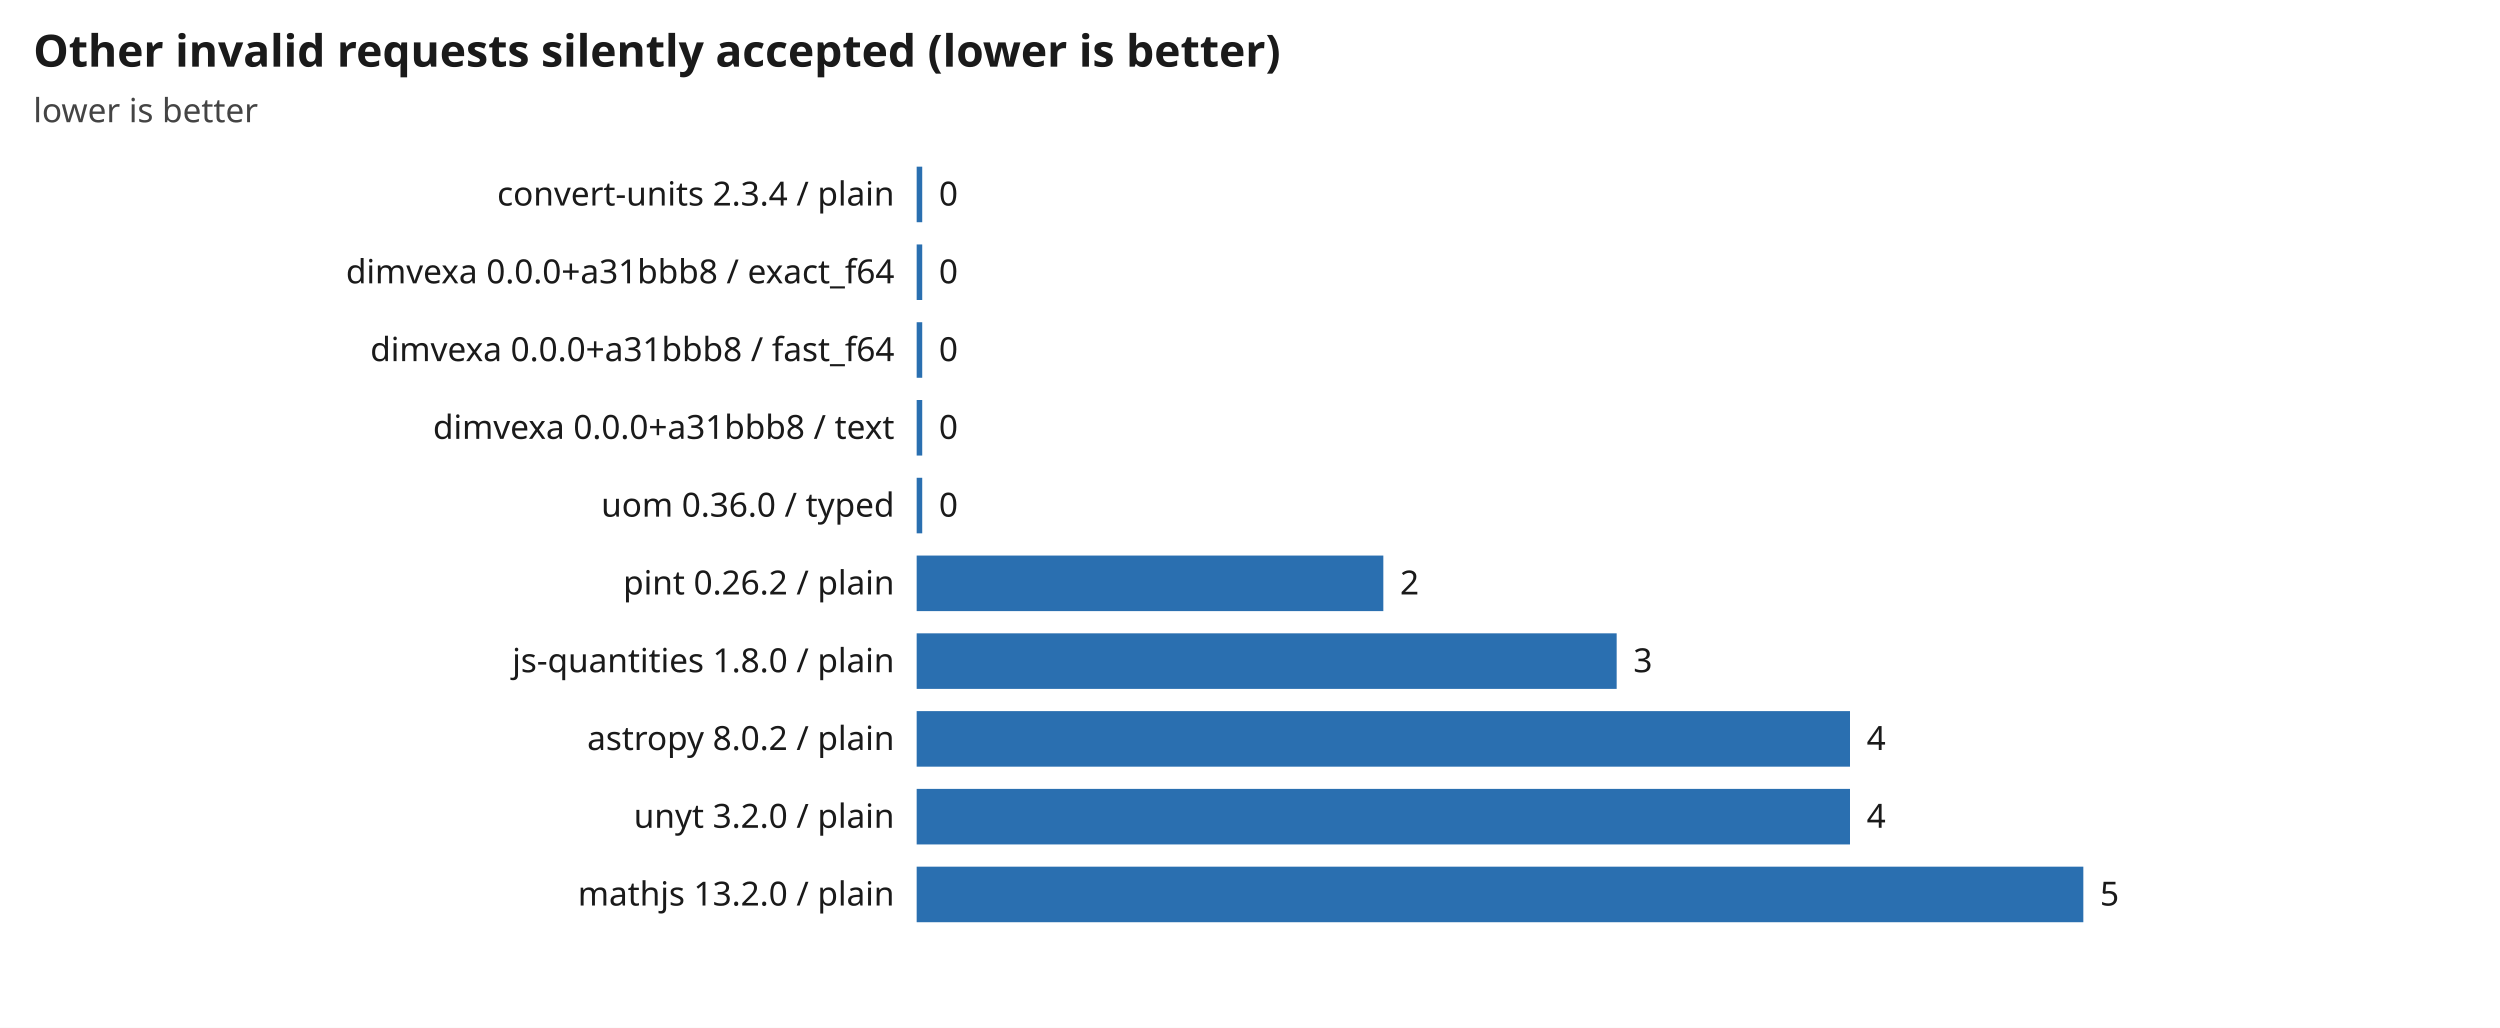
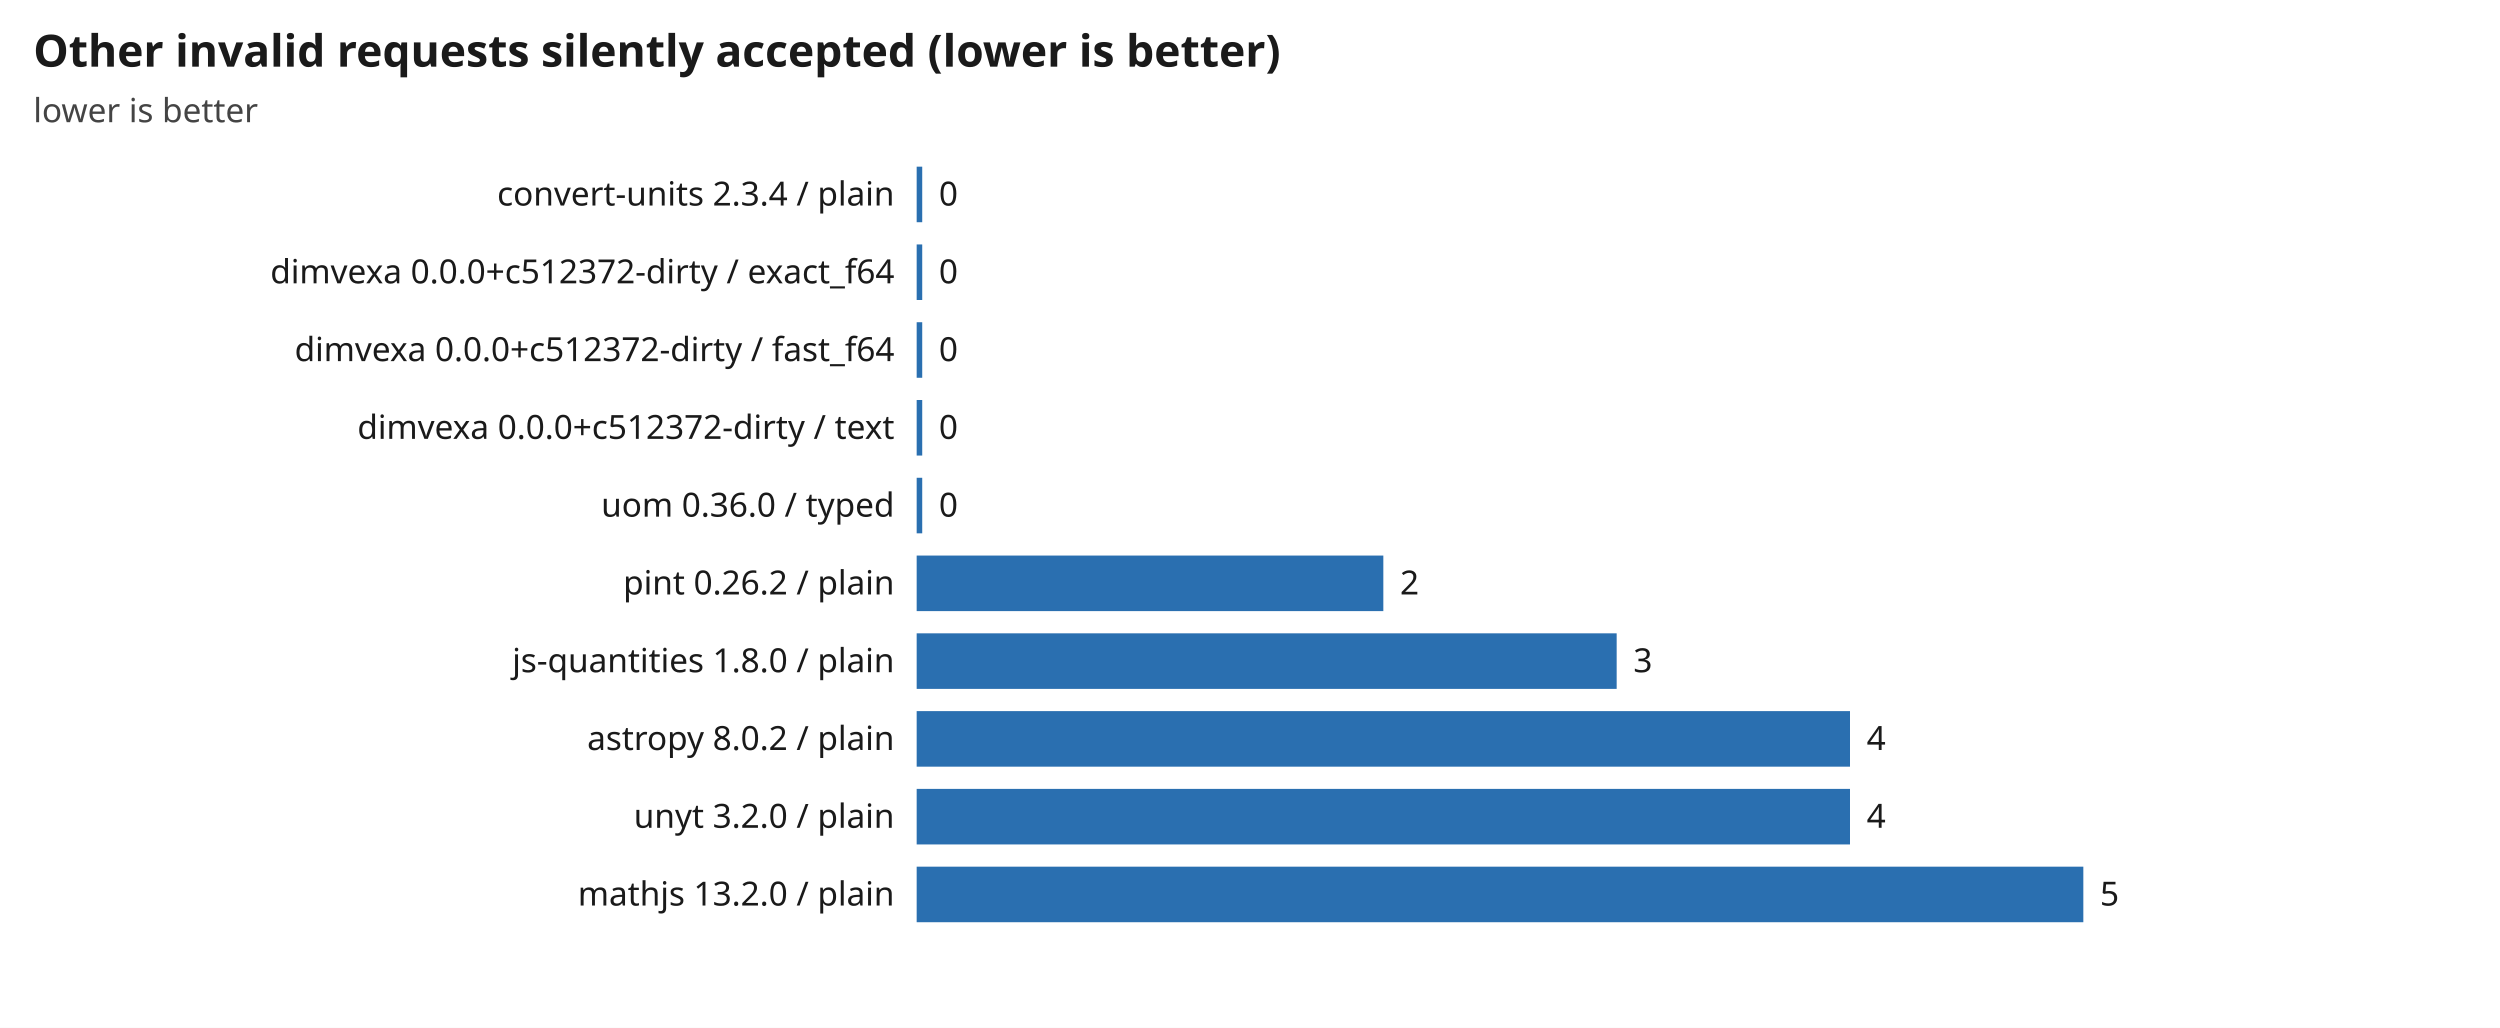
<svg xmlns="http://www.w3.org/2000/svg" width="900" height="370" viewBox="0 0 900 370" role="img" aria-label="Other invalid requests silently accepted (lower is better)">
  <rect width="900" height="370" fill="#ffffff" />
  <text x="12" y="24" font-family="sans-serif" font-size="16" font-weight="bold" fill="#1a1a1a">Other invalid requests silently accepted (lower is better)</text>
  <text x="12" y="44" font-family="sans-serif" font-size="12" fill="#444444">lower is better</text>
  <text x="322" y="74" text-anchor="end" font-family="sans-serif" font-size="12" fill="#1a1a1a">convert-units 2.3.4 / plain</text>
  <rect x="330" y="60" width="2.0" height="20" fill="#2a6fb0" />
  <text x="338.0" y="74" font-family="sans-serif" font-size="12" fill="#1a1a1a">0 </text>
-   <text x="322" y="102" text-anchor="end" font-family="sans-serif" font-size="12" fill="#1a1a1a">dimvexa 0.0.0+a31bbb8 / exact_f64</text>
+   <text x="322" y="102" text-anchor="end" font-family="sans-serif" font-size="12" fill="#1a1a1a">dimvexa 0.0.0+c512372-dirty / exact_f64</text>
  <rect x="330" y="88" width="2.0" height="20" fill="#2a6fb0" />
  <text x="338.0" y="102" font-family="sans-serif" font-size="12" fill="#1a1a1a">0 </text>
-   <text x="322" y="130" text-anchor="end" font-family="sans-serif" font-size="12" fill="#1a1a1a">dimvexa 0.0.0+a31bbb8 / fast_f64</text>
+   <text x="322" y="130" text-anchor="end" font-family="sans-serif" font-size="12" fill="#1a1a1a">dimvexa 0.0.0+c512372-dirty / fast_f64</text>
  <rect x="330" y="116" width="2.0" height="20" fill="#2a6fb0" />
  <text x="338.0" y="130" font-family="sans-serif" font-size="12" fill="#1a1a1a">0 </text>
-   <text x="322" y="158" text-anchor="end" font-family="sans-serif" font-size="12" fill="#1a1a1a">dimvexa 0.0.0+a31bbb8 / text</text>
+   <text x="322" y="158" text-anchor="end" font-family="sans-serif" font-size="12" fill="#1a1a1a">dimvexa 0.0.0+c512372-dirty / text</text>
  <rect x="330" y="144" width="2.0" height="20" fill="#2a6fb0" />
  <text x="338.0" y="158" font-family="sans-serif" font-size="12" fill="#1a1a1a">0 </text>
  <text x="322" y="186" text-anchor="end" font-family="sans-serif" font-size="12" fill="#1a1a1a">uom 0.36.0 / typed</text>
  <rect x="330" y="172" width="2.0" height="20" fill="#2a6fb0" />
  <text x="338.0" y="186" font-family="sans-serif" font-size="12" fill="#1a1a1a">0 </text>
  <text x="322" y="214" text-anchor="end" font-family="sans-serif" font-size="12" fill="#1a1a1a">pint 0.26.2 / plain</text>
  <rect x="330" y="200" width="168.0" height="20" fill="#2a6fb0" />
  <text x="504.0" y="214" font-family="sans-serif" font-size="12" fill="#1a1a1a">2 </text>
  <text x="322" y="242" text-anchor="end" font-family="sans-serif" font-size="12" fill="#1a1a1a">js-quantities 1.8.0 / plain</text>
  <rect x="330" y="228" width="252.0" height="20" fill="#2a6fb0" />
  <text x="588.0" y="242" font-family="sans-serif" font-size="12" fill="#1a1a1a">3 </text>
  <text x="322" y="270" text-anchor="end" font-family="sans-serif" font-size="12" fill="#1a1a1a">astropy 8.0.2 / plain</text>
  <rect x="330" y="256" width="336.0" height="20" fill="#2a6fb0" />
  <text x="672.0" y="270" font-family="sans-serif" font-size="12" fill="#1a1a1a">4 </text>
  <text x="322" y="298" text-anchor="end" font-family="sans-serif" font-size="12" fill="#1a1a1a">unyt 3.2.0 / plain</text>
  <rect x="330" y="284" width="336.0" height="20" fill="#2a6fb0" />
  <text x="672.0" y="298" font-family="sans-serif" font-size="12" fill="#1a1a1a">4 </text>
  <text x="322" y="326" text-anchor="end" font-family="sans-serif" font-size="12" fill="#1a1a1a">mathjs 13.2.0 / plain</text>
  <rect x="330" y="312" width="420.0" height="20" fill="#2a6fb0" />
  <text x="756.0" y="326" font-family="sans-serif" font-size="12" fill="#1a1a1a">5 </text>
</svg>
